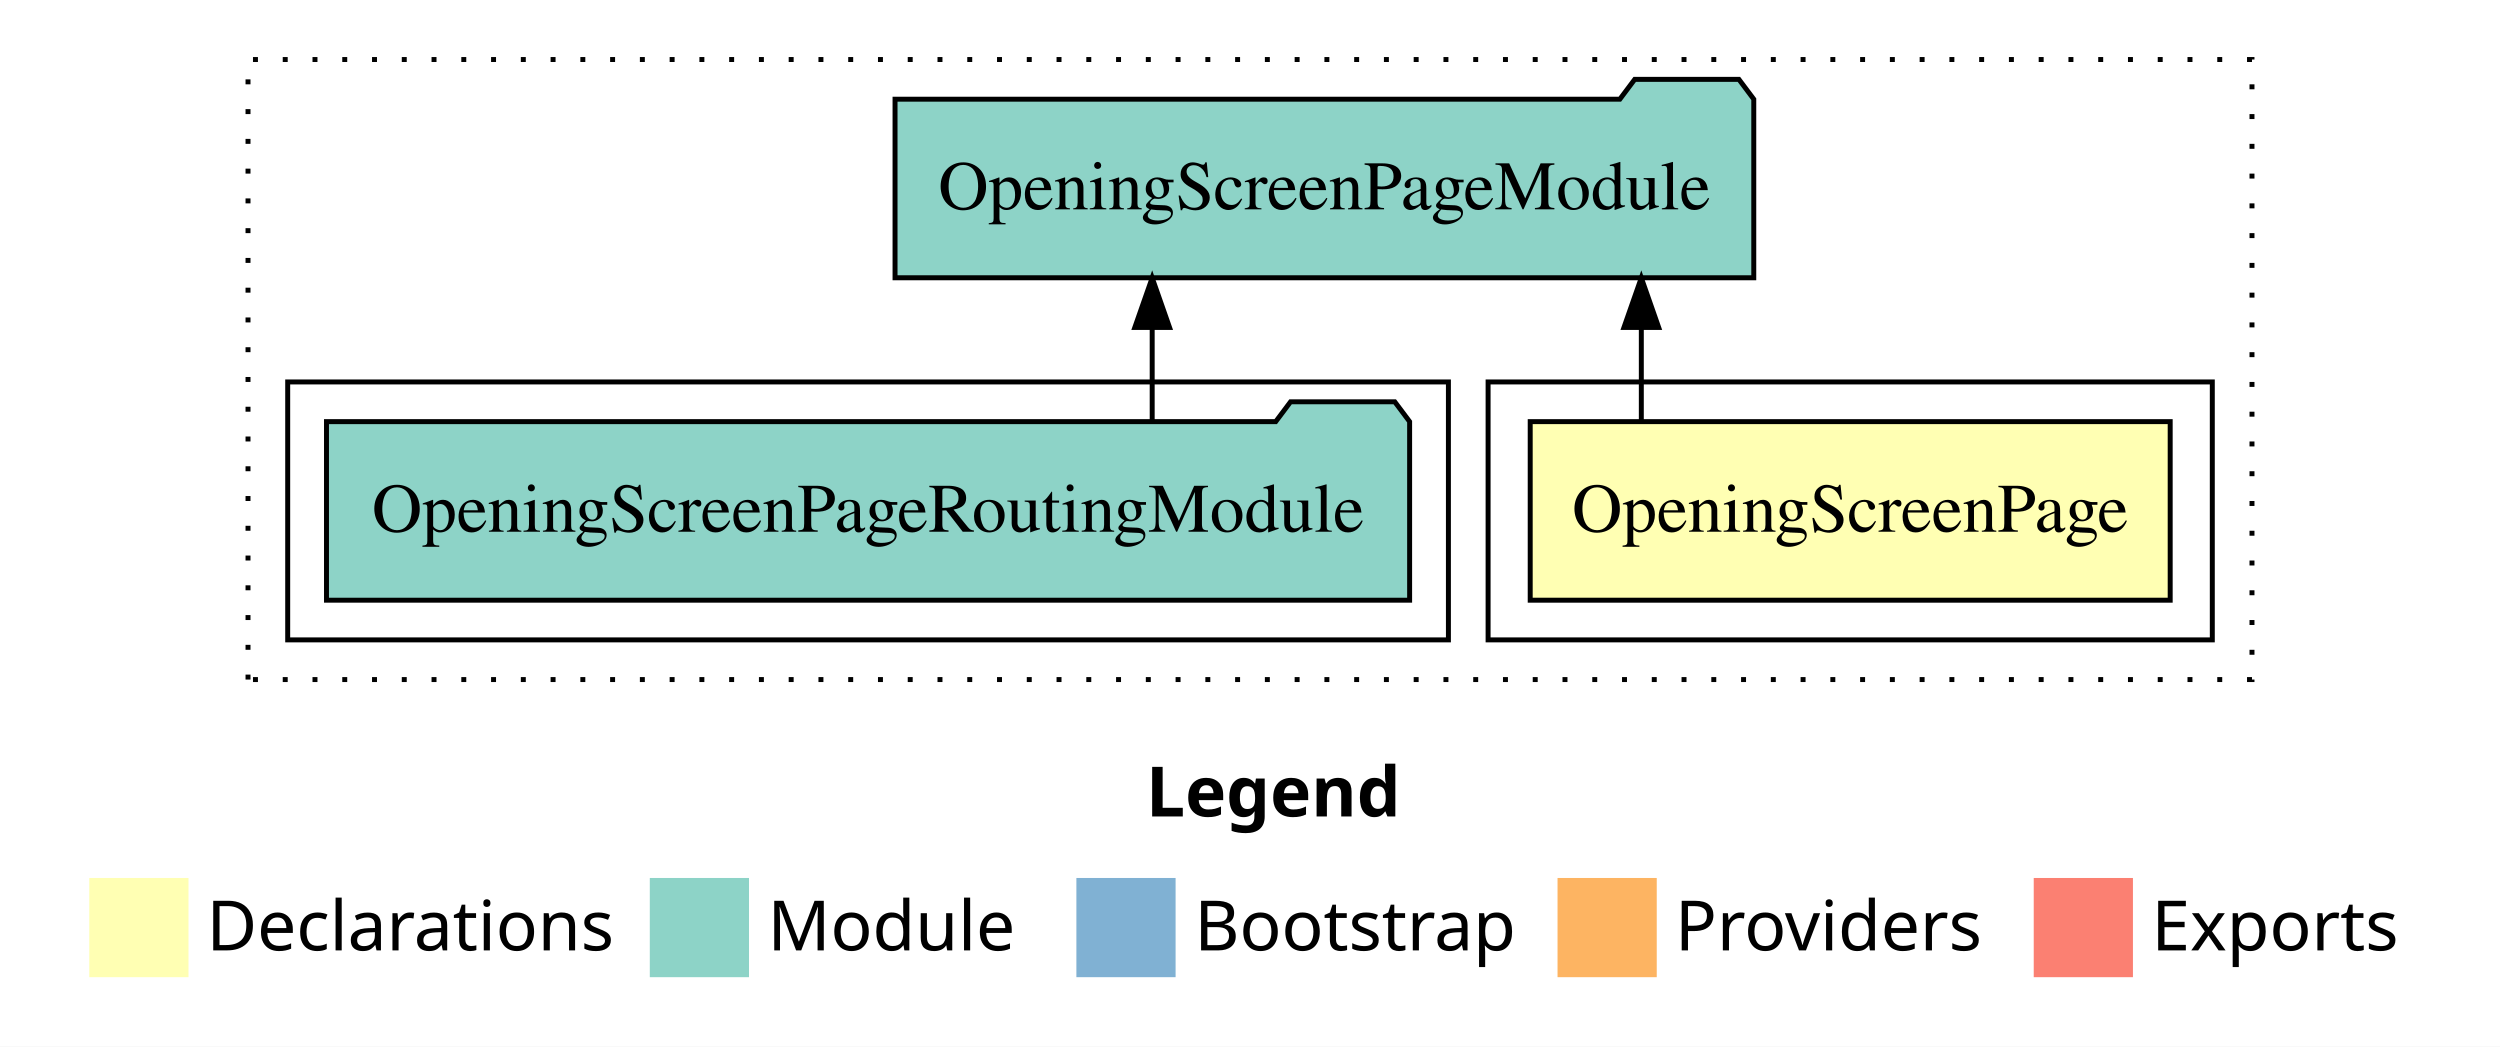
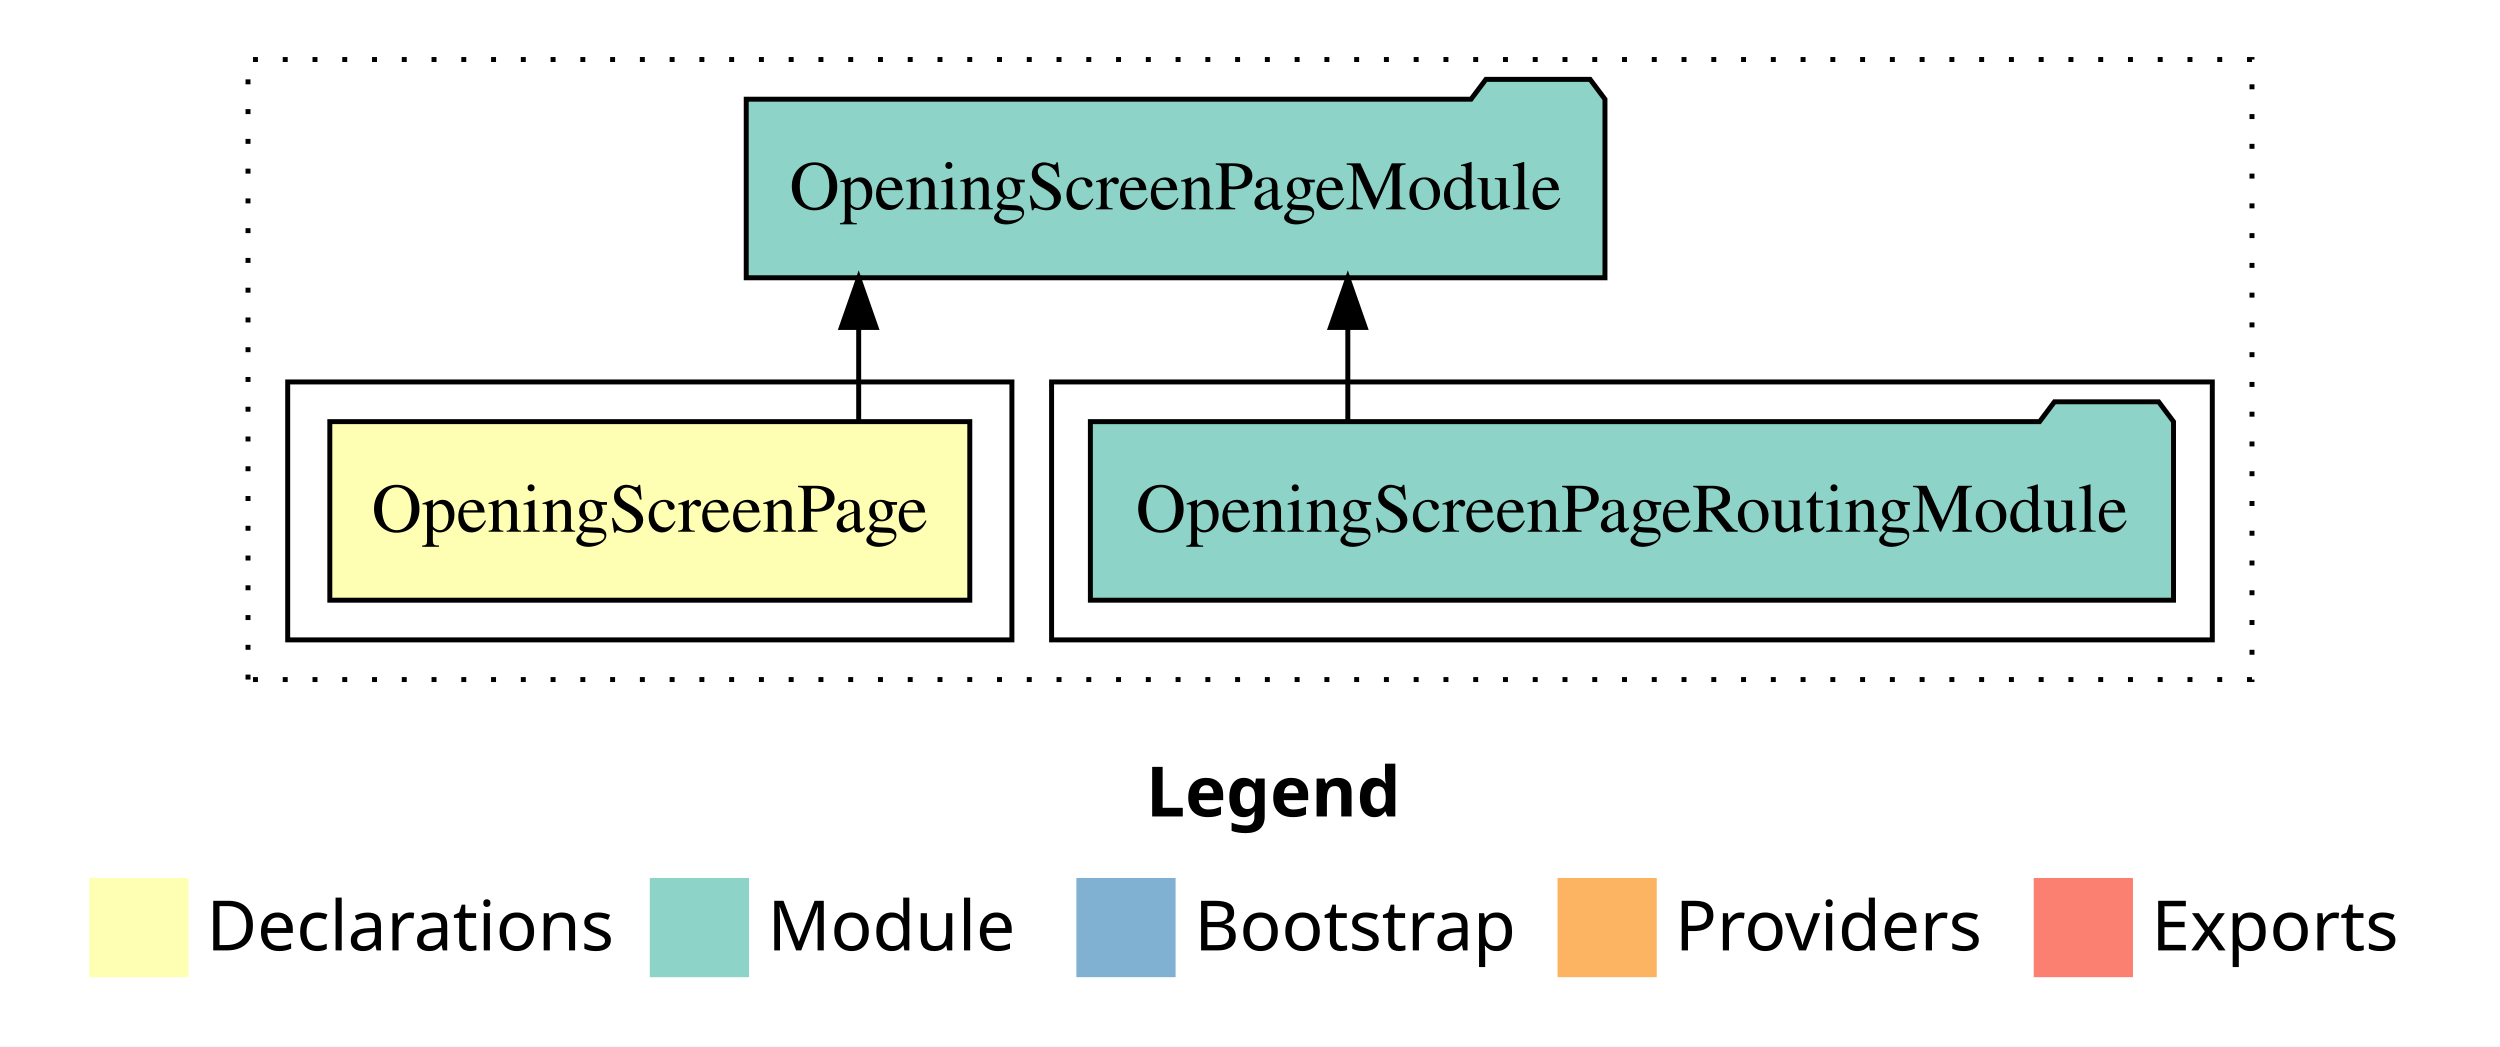
<svg xmlns="http://www.w3.org/2000/svg" width="504pt" height="211pt" viewBox="0.00 0.00 504.00 211.00">
  <g id="graph0" class="graph" transform="scale(1 1) rotate(0) translate(4 207)">
    <polygon fill="white" stroke="transparent" points="-4,4 -4,-207 500,-207 500,4 -4,4" />
    <text text-anchor="start" x="227.01" y="-42.4" font-family="sans-serif" font-weight="bold" font-size="14.00">Legend</text>
    <polygon fill="#ffffb3" stroke="transparent" points="14,-10 14,-30 34,-30 34,-10 14,-10" />
    <text text-anchor="start" x="37.63" y="-15.4" font-family="sans-serif" font-size="14.00">  Declarations</text>
    <polygon fill="#8dd3c7" stroke="transparent" points="127,-10 127,-30 147,-30 147,-10 127,-10" />
    <text text-anchor="start" x="150.73" y="-15.4" font-family="sans-serif" font-size="14.00">  Module</text>
    <polygon fill="#80b1d3" stroke="transparent" points="213,-10 213,-30 233,-30 233,-10 213,-10" />
    <text text-anchor="start" x="236.78" y="-15.4" font-family="sans-serif" font-size="14.00">  Bootstrap</text>
    <polygon fill="#fdb462" stroke="transparent" points="310,-10 310,-30 330,-30 330,-10 310,-10" />
    <text text-anchor="start" x="333.67" y="-15.4" font-family="sans-serif" font-size="14.00">  Providers</text>
    <polygon fill="#fb8072" stroke="transparent" points="406,-10 406,-30 426,-30 426,-10 406,-10" />
    <text text-anchor="start" x="429.73" y="-15.4" font-family="sans-serif" font-size="14.00">  Exports</text>
    <g id="clust1" class="cluster">
      <polygon fill="none" stroke="black" stroke-dasharray="1,5" points="46,-70 46,-195 450,-195 450,-70 46,-70" />
    </g>
+     <g id="clust4" class="cluster">
+       <polygon fill="none" stroke="black" points="208,-78 208,-130 442,-130 442,-78 208,-78" />
+     </g>
    <g id="clust2" class="cluster">
-       <polygon fill="none" stroke="black" points="296,-78 296,-130 442,-130 442,-78 296,-78" />
-     </g>
-     <g id="clust4" class="cluster">
-       <polygon fill="none" stroke="black" points="54,-78 54,-130 288,-130 288,-78 54,-78" />
+       <polygon fill="none" stroke="black" points="54,-78 54,-130 200,-130 200,-78 54,-78" />
    </g>
    <g id="node1" class="node">
-       <polygon fill="#ffffb3" stroke="black" points="433.51,-122 304.49,-122 304.49,-86 433.51,-86 433.51,-122" />
-       <text text-anchor="middle" x="369" y="-99.8" font-family="Times,serif" font-size="14.00">OpeningScreenPage</text>
+       <polygon fill="#ffffb3" stroke="black" points="191.51,-122 62.49,-122 62.49,-86 191.51,-86 191.51,-122" />
+       <text text-anchor="middle" x="127" y="-99.8" font-family="Times,serif" font-size="14.00">OpeningScreenPage</text>
    </g>
    <g id="node2" class="node">
-       <polygon fill="#8dd3c7" stroke="black" points="349.56,-187 346.56,-191 325.56,-191 322.56,-187 176.44,-187 176.44,-151 349.56,-151 349.56,-187" />
-       <text text-anchor="middle" x="263" y="-164.8" font-family="Times,serif" font-size="14.00">OpeningScreenPageModule</text>
+       <polygon fill="#8dd3c7" stroke="black" points="319.56,-187 316.56,-191 295.56,-191 292.56,-187 146.44,-187 146.44,-151 319.56,-151 319.56,-187" />
+       <text text-anchor="middle" x="233" y="-164.8" font-family="Times,serif" font-size="14.00">OpeningScreenPageModule</text>
    </g>
    <g id="edge1" class="edge">
-       <path fill="none" stroke="black" d="M326.89,-122.11C326.89,-122.11 326.89,-140.99 326.89,-140.99" />
-       <polygon fill="black" stroke="black" points="323.39,-140.99 326.89,-150.99 330.39,-140.99 323.39,-140.99" />
+       <path fill="none" stroke="black" d="M169.11,-122.11C169.11,-122.11 169.11,-140.99 169.11,-140.99" />
+       <polygon fill="black" stroke="black" points="165.61,-140.99 169.11,-150.99 172.61,-140.99 165.61,-140.99" />
    </g>
    <g id="node3" class="node">
-       <polygon fill="#8dd3c7" stroke="black" points="280.18,-122 277.18,-126 256.18,-126 253.18,-122 61.82,-122 61.82,-86 280.18,-86 280.18,-122" />
-       <text text-anchor="middle" x="171" y="-99.8" font-family="Times,serif" font-size="14.00">OpeningScreenPageRoutingModule</text>
+       <polygon fill="#8dd3c7" stroke="black" points="434.18,-122 431.18,-126 410.18,-126 407.18,-122 215.82,-122 215.82,-86 434.18,-86 434.18,-122" />
+       <text text-anchor="middle" x="325" y="-99.8" font-family="Times,serif" font-size="14.00">OpeningScreenPageRoutingModule</text>
    </g>
    <g id="edge2" class="edge">
-       <path fill="none" stroke="black" d="M228.28,-122.11C228.28,-122.11 228.28,-140.99 228.28,-140.99" />
-       <polygon fill="black" stroke="black" points="224.78,-140.99 228.28,-150.99 231.78,-140.99 224.78,-140.99" />
+       <path fill="none" stroke="black" d="M267.72,-122.11C267.72,-122.11 267.72,-140.99 267.72,-140.99" />
+       <polygon fill="black" stroke="black" points="264.22,-140.99 267.72,-150.99 271.22,-140.99 264.22,-140.99" />
    </g>
  </g>
</svg>
